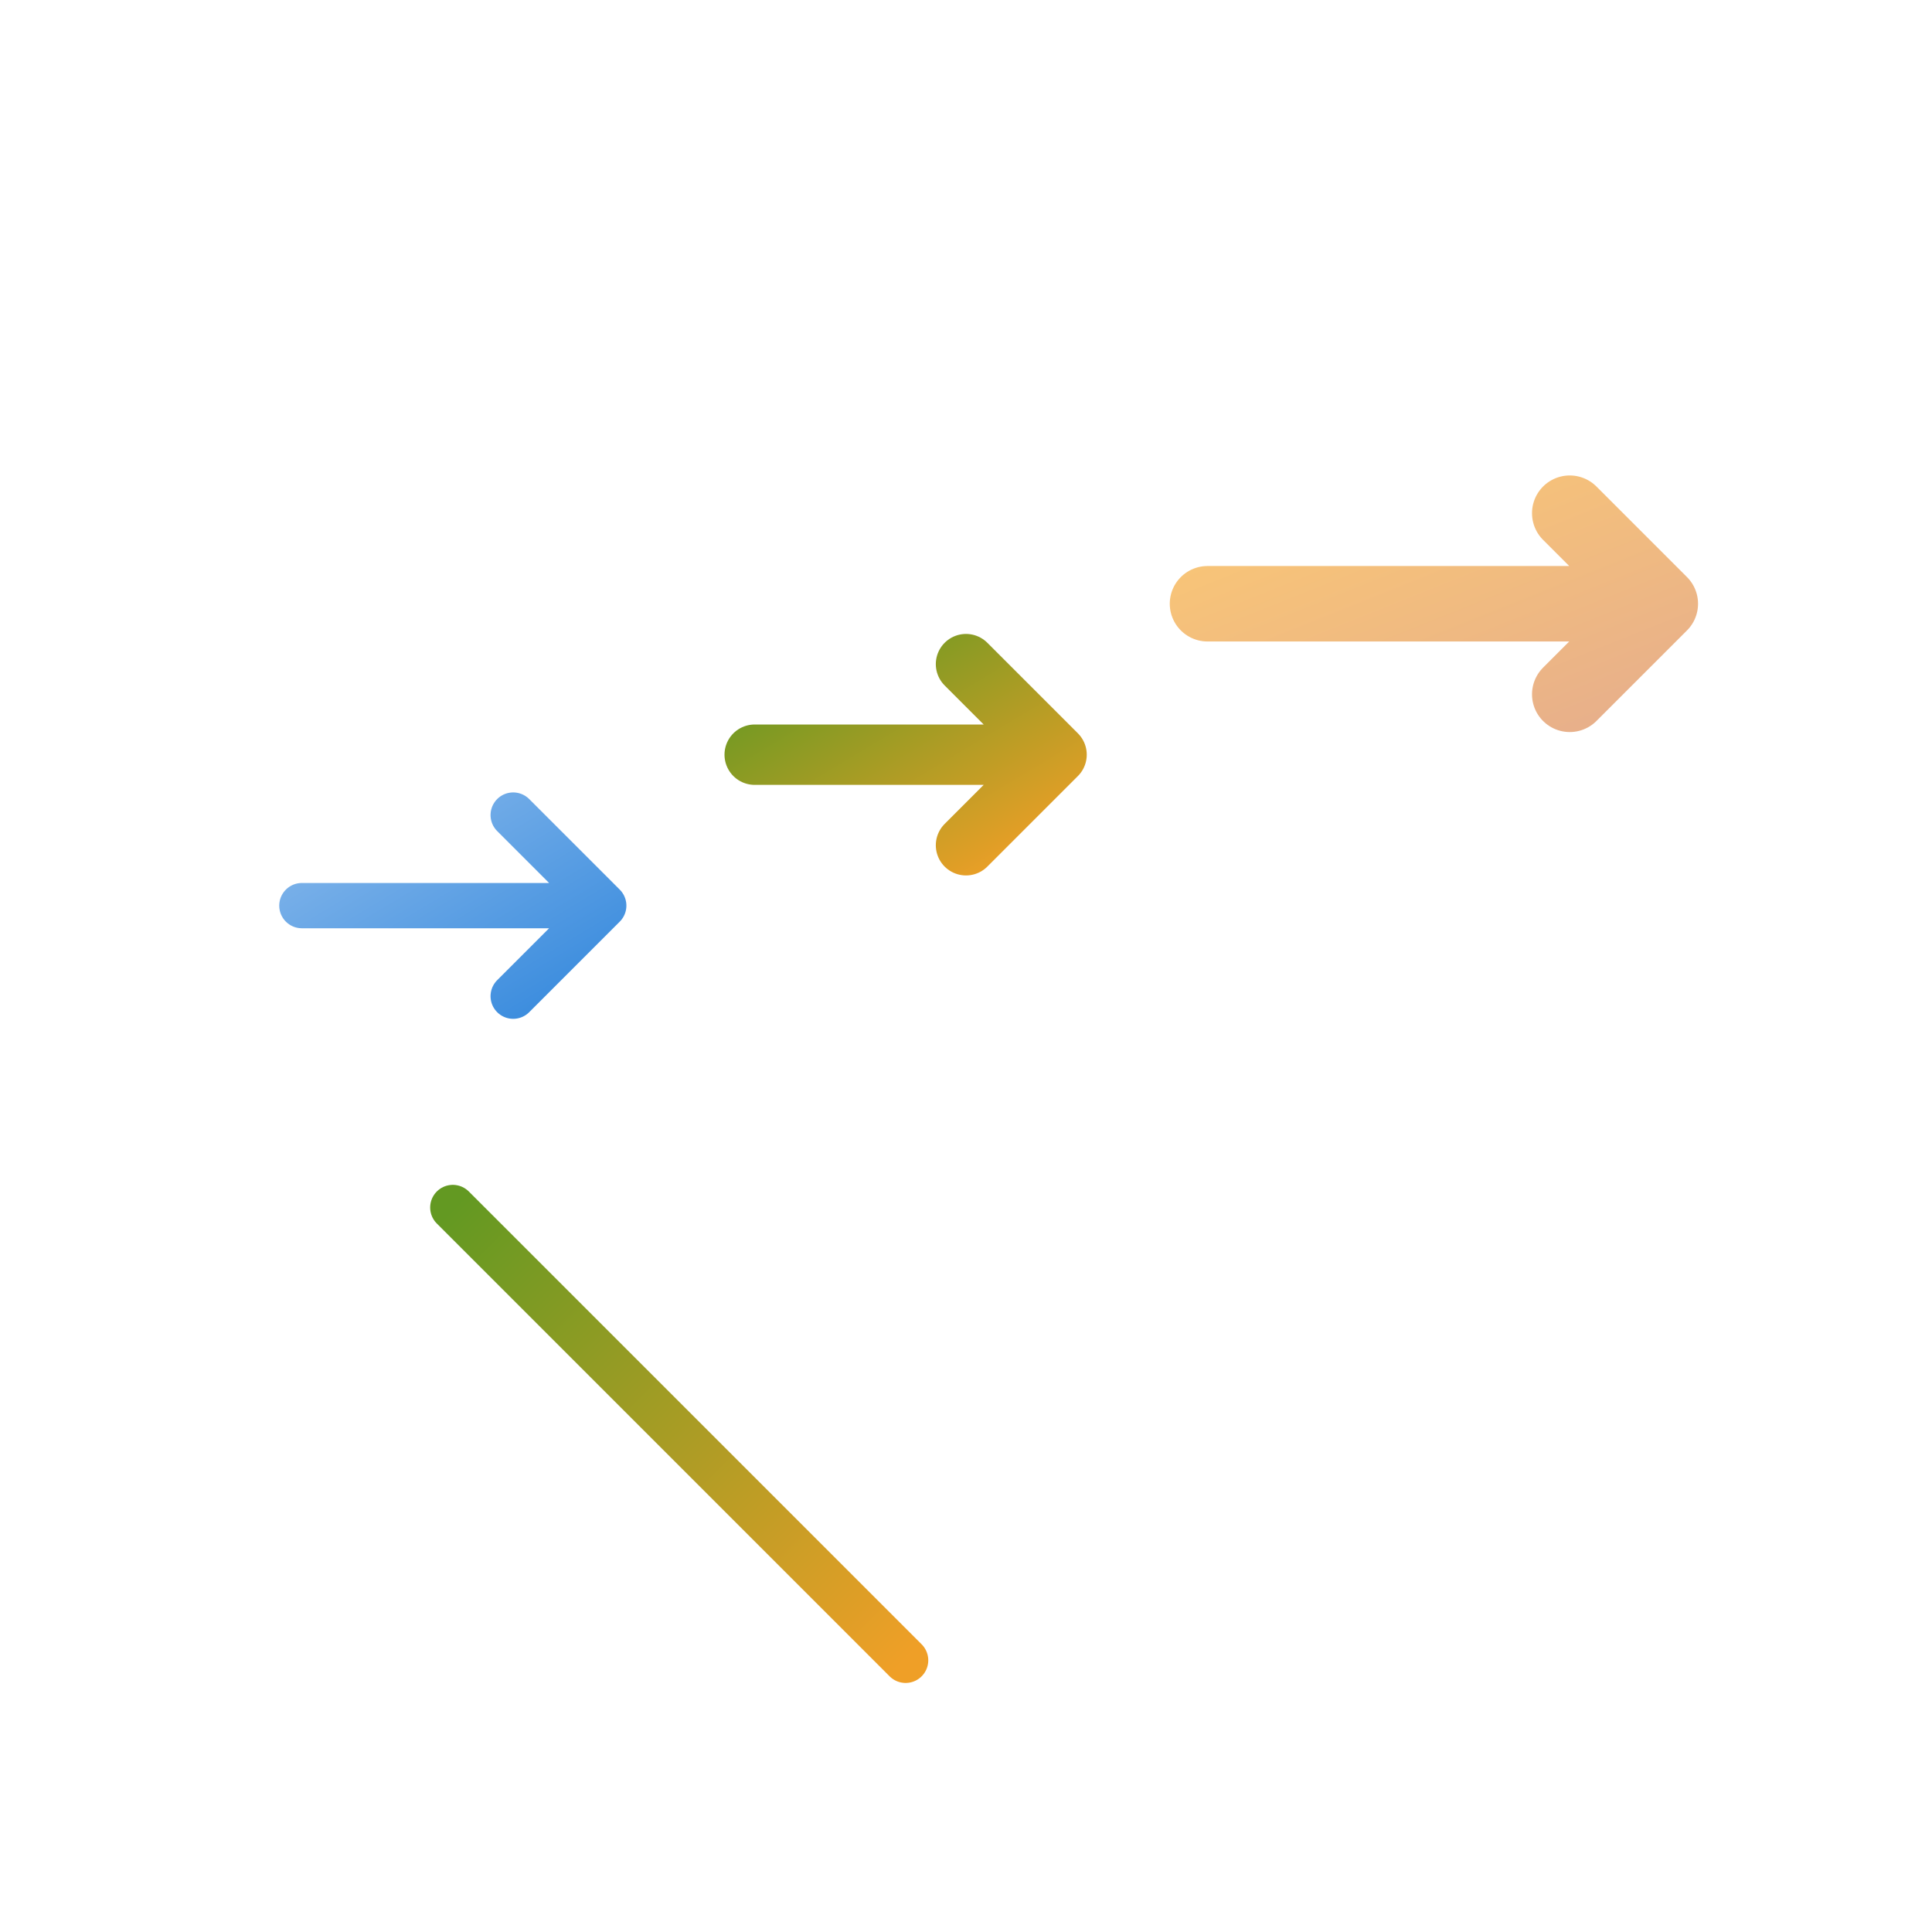
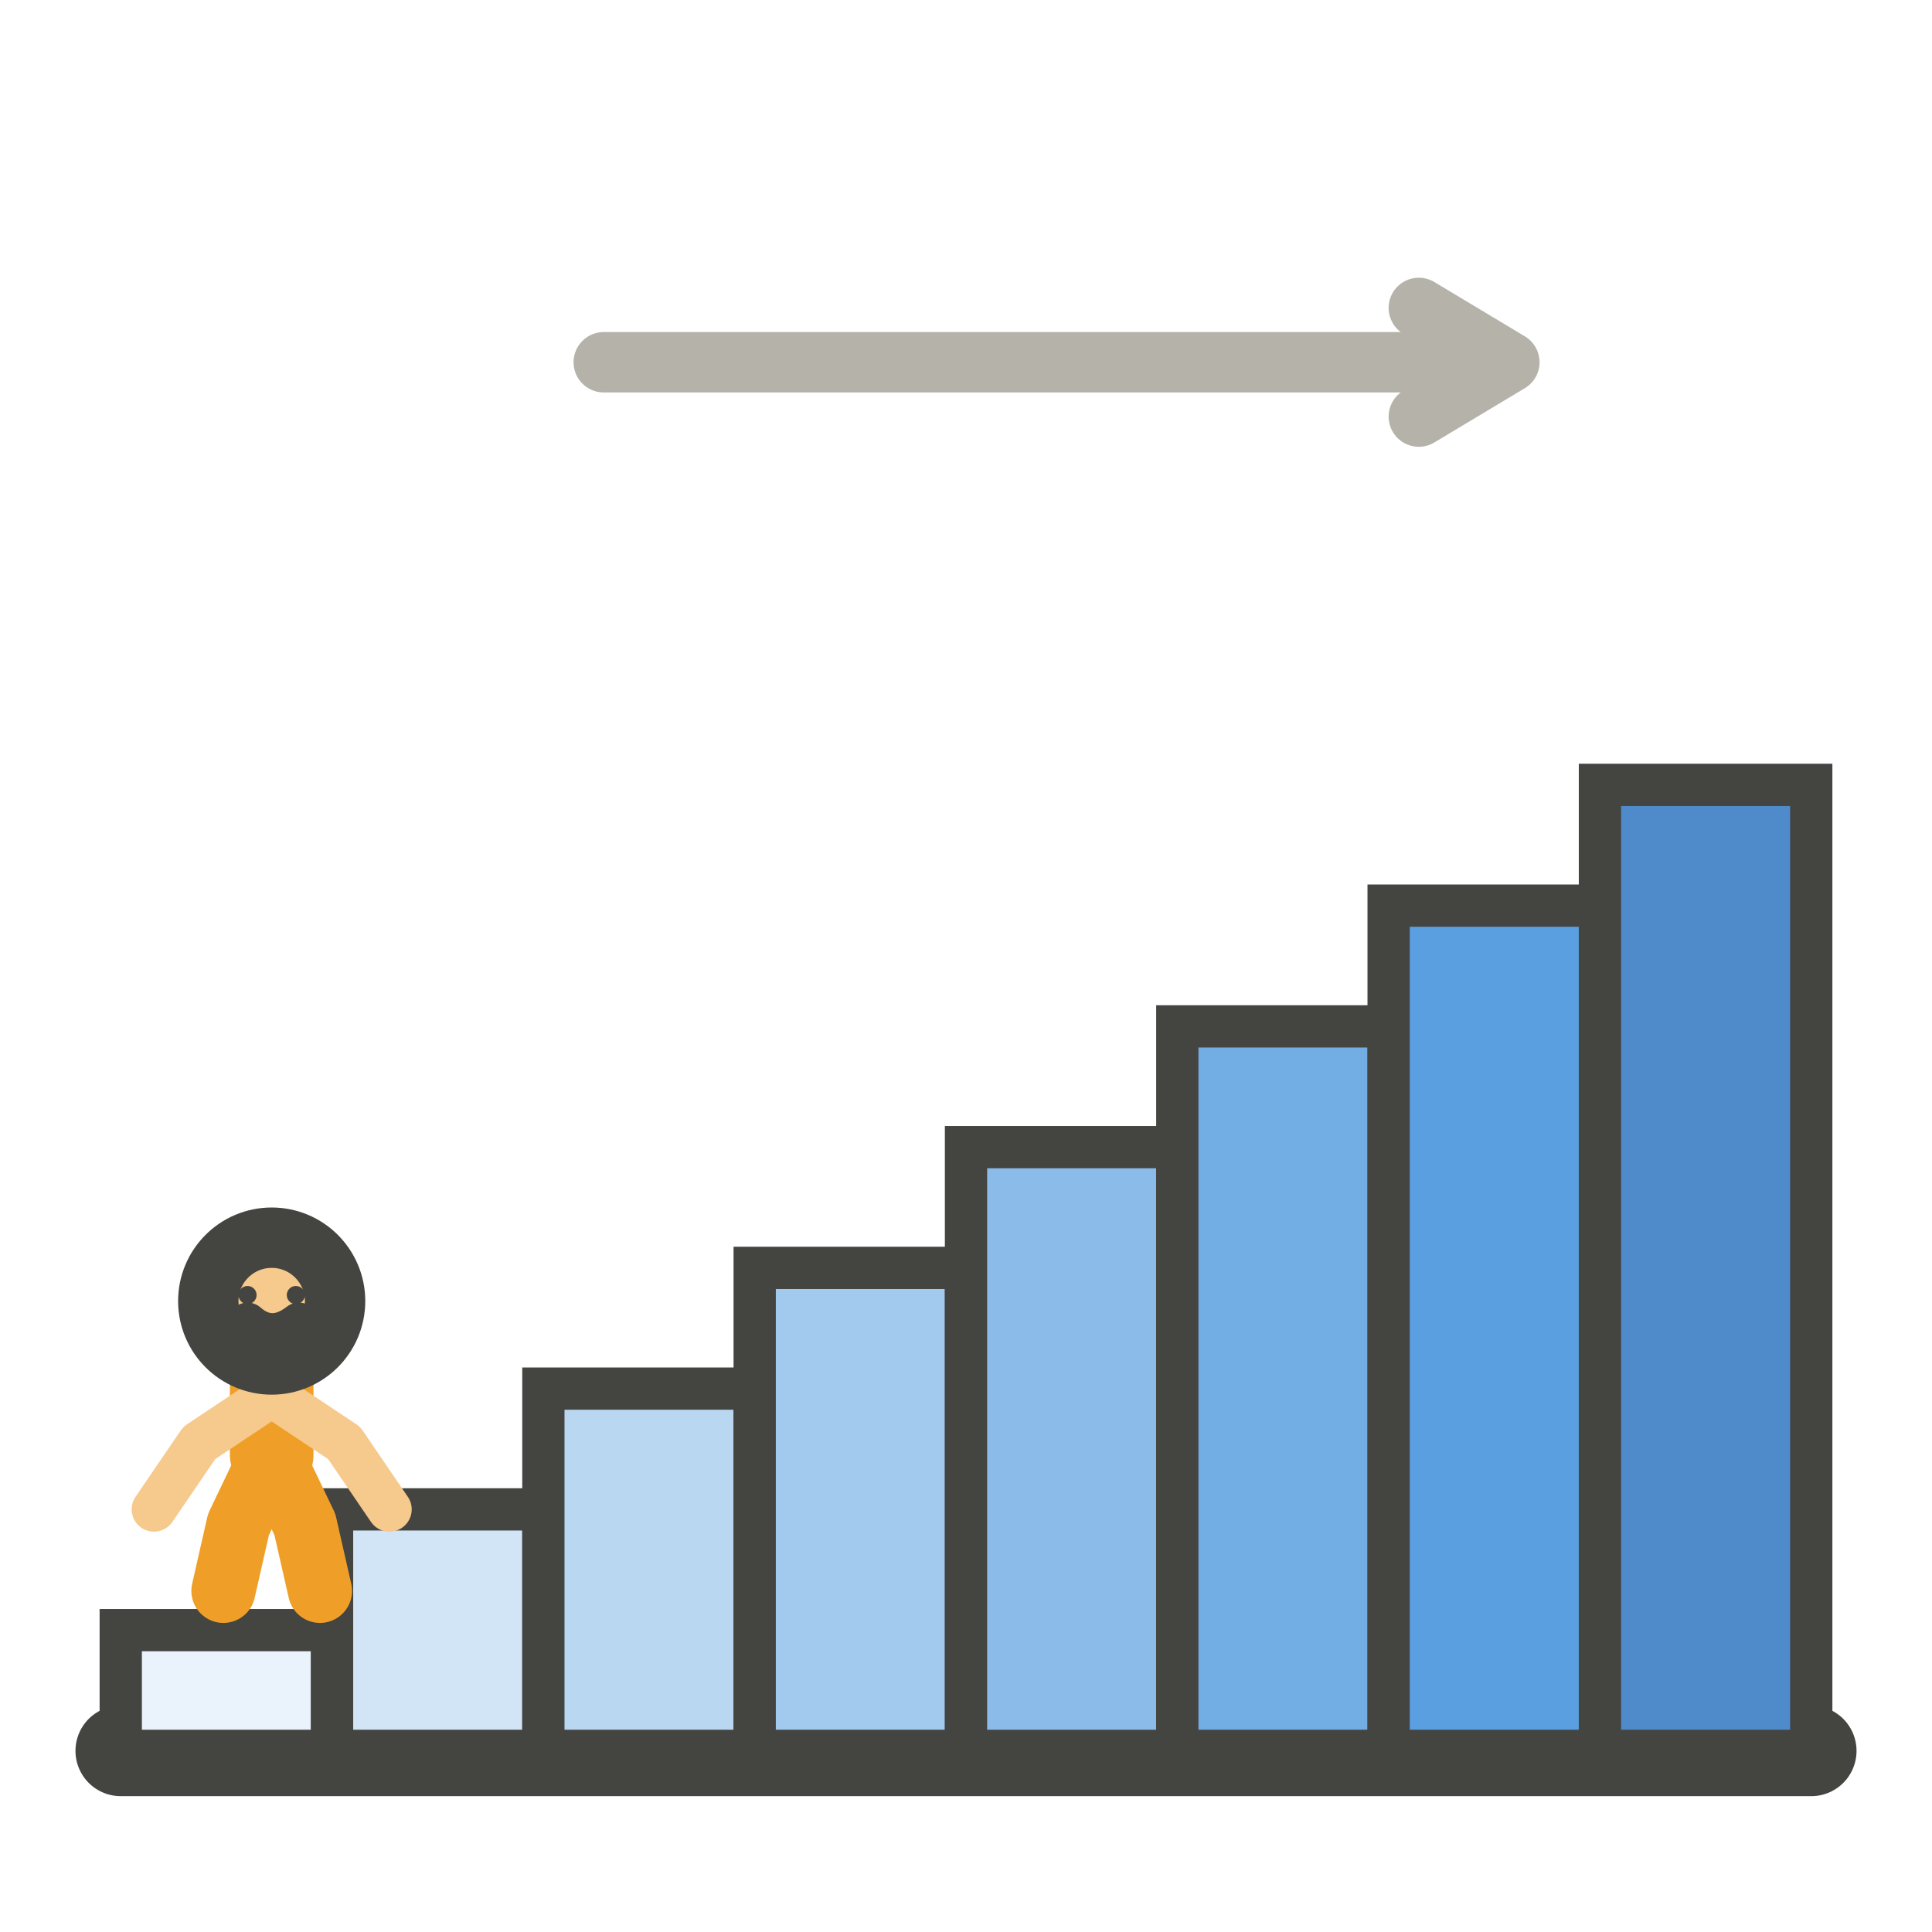
<svg xmlns="http://www.w3.org/2000/svg" viewBox="0 0 64 64">
-   <defs>
-     <linearGradient id="increaseGrad" x1="0%" y1="0%" x2="100%" y2="100%">
-       <stop offset="0%" style="stop-color:#639922" />
-       <stop offset="100%" style="stop-color:#EF9F27" />
-     </linearGradient>
-     <linearGradient id="smallArrowGrad" x1="0%" y1="0%" x2="100%" y2="100%">
-       <stop offset="0%" style="stop-color:#85B7EB" />
-       <stop offset="100%" style="stop-color:#378ADD" />
-     </linearGradient>
-     <linearGradient id="largeArrowGrad" x1="0%" y1="0%" x2="100%" y2="100%">
-       <stop offset="0%" style="stop-color:#FAC775" />
-       <stop offset="100%" style="stop-color:#E8B08A" />
-     </linearGradient>
-   </defs>
-   <path d="M10 30 L20 30 L17 27 M20 30 L17 33" stroke="url(#smallArrowGrad)" stroke-width="1.5" fill="none" stroke-linecap="round" stroke-linejoin="round" />
-   <path d="M25 25 L35 25 L32 22 M35 25 L32 28" stroke="url(#increaseGrad)" stroke-width="2" fill="none" stroke-linecap="round" stroke-linejoin="round" />
-   <path d="M40 20 L55 20 L52 17 M55 20 L52 23" stroke="url(#largeArrowGrad)" stroke-width="2.5" fill="none" stroke-linecap="round" stroke-linejoin="round" />
-   <path d="M15 40 L20 45 L25 50 L30 55" stroke="url(#increaseGrad)" stroke-width="1.5" fill="none" stroke-linecap="round" />
+   <path d="M4 58L60 58" fill="none" stroke="#444441" stroke-width="3" stroke-linecap="round" stroke-linejoin="round" />
+   <path d="M4 58L60 22" stroke="#444441" stroke-width="0" />
+   <rect x="4" y="54" width="7" height="4" fill="#EAF3FB" stroke="#444441" stroke-width="1.4" />
+   <rect x="11" y="50" width="7" height="8" fill="#D2E5F7" stroke="#444441" stroke-width="1.4" />
+   <rect x="18" y="46" width="7" height="12" fill="#BAD7F2" stroke="#444441" stroke-width="1.4" />
+   <rect x="25" y="42" width="7" height="16" fill="#A2C9EE" stroke="#444441" stroke-width="1.4" />
+   <rect x="32" y="38" width="7" height="20" fill="#8ABBE9" stroke="#444441" stroke-width="1.4" />
+   <rect x="39" y="34" width="7" height="24" fill="#72ADE4" stroke="#444441" stroke-width="1.4" />
+   <rect x="46" y="30" width="7" height="28" fill="#5A9FE0" stroke="#444441" stroke-width="1.4" />
+   <rect x="53" y="26" width="7" height="32" fill="#4F8BCB" stroke="#444441" stroke-width="1.4" />
+   <path d="M9 48.2L7.9 50.5L7.4 52.7" fill="none" stroke="#EF9F27" stroke-width="2.123" stroke-linecap="round" stroke-linejoin="round" />
+   <path d="M9 48.2L10.1 50.5L10.6 52.7" fill="none" stroke="#EF9F27" stroke-width="2.123" stroke-linecap="round" stroke-linejoin="round" />
+   <path d="M9 45.6L9 48.2" fill="none" stroke="#EF9F27" stroke-width="2.769" stroke-linecap="round" stroke-linejoin="round" />
+   <path d="M9 46.2L6.6 47.8L5.1 50" fill="none" stroke="#F6C98C" stroke-width="1.477" stroke-linecap="round" stroke-linejoin="round" />
+   <path d="M9 46.2L11.4 47.8L12.9 50" fill="none" stroke="#F6C98C" stroke-width="1.477" stroke-linecap="round" stroke-linejoin="round" />
+   <circle cx="9" cy="43.1" r="2.1" fill="#F6C98C" stroke="#444441" stroke-width="2" />
+   <circle cx="8.2" cy="42.9" r="0.3" fill="#444441" />
+   <circle cx="9.8" cy="42.9" r="0.3" fill="#444441" />
+   <path d="M8.2 43.8q0.8 0.7 1.7 0" fill="none" stroke="#444441" stroke-width="1.3" stroke-linecap="round" />
+   <path d="M20 12L50 12M47 13.8L50 12L47 10.2" fill="none" stroke="#B4B2A9" stroke-width="2" stroke-linecap="round" stroke-linejoin="round" />
</svg>
